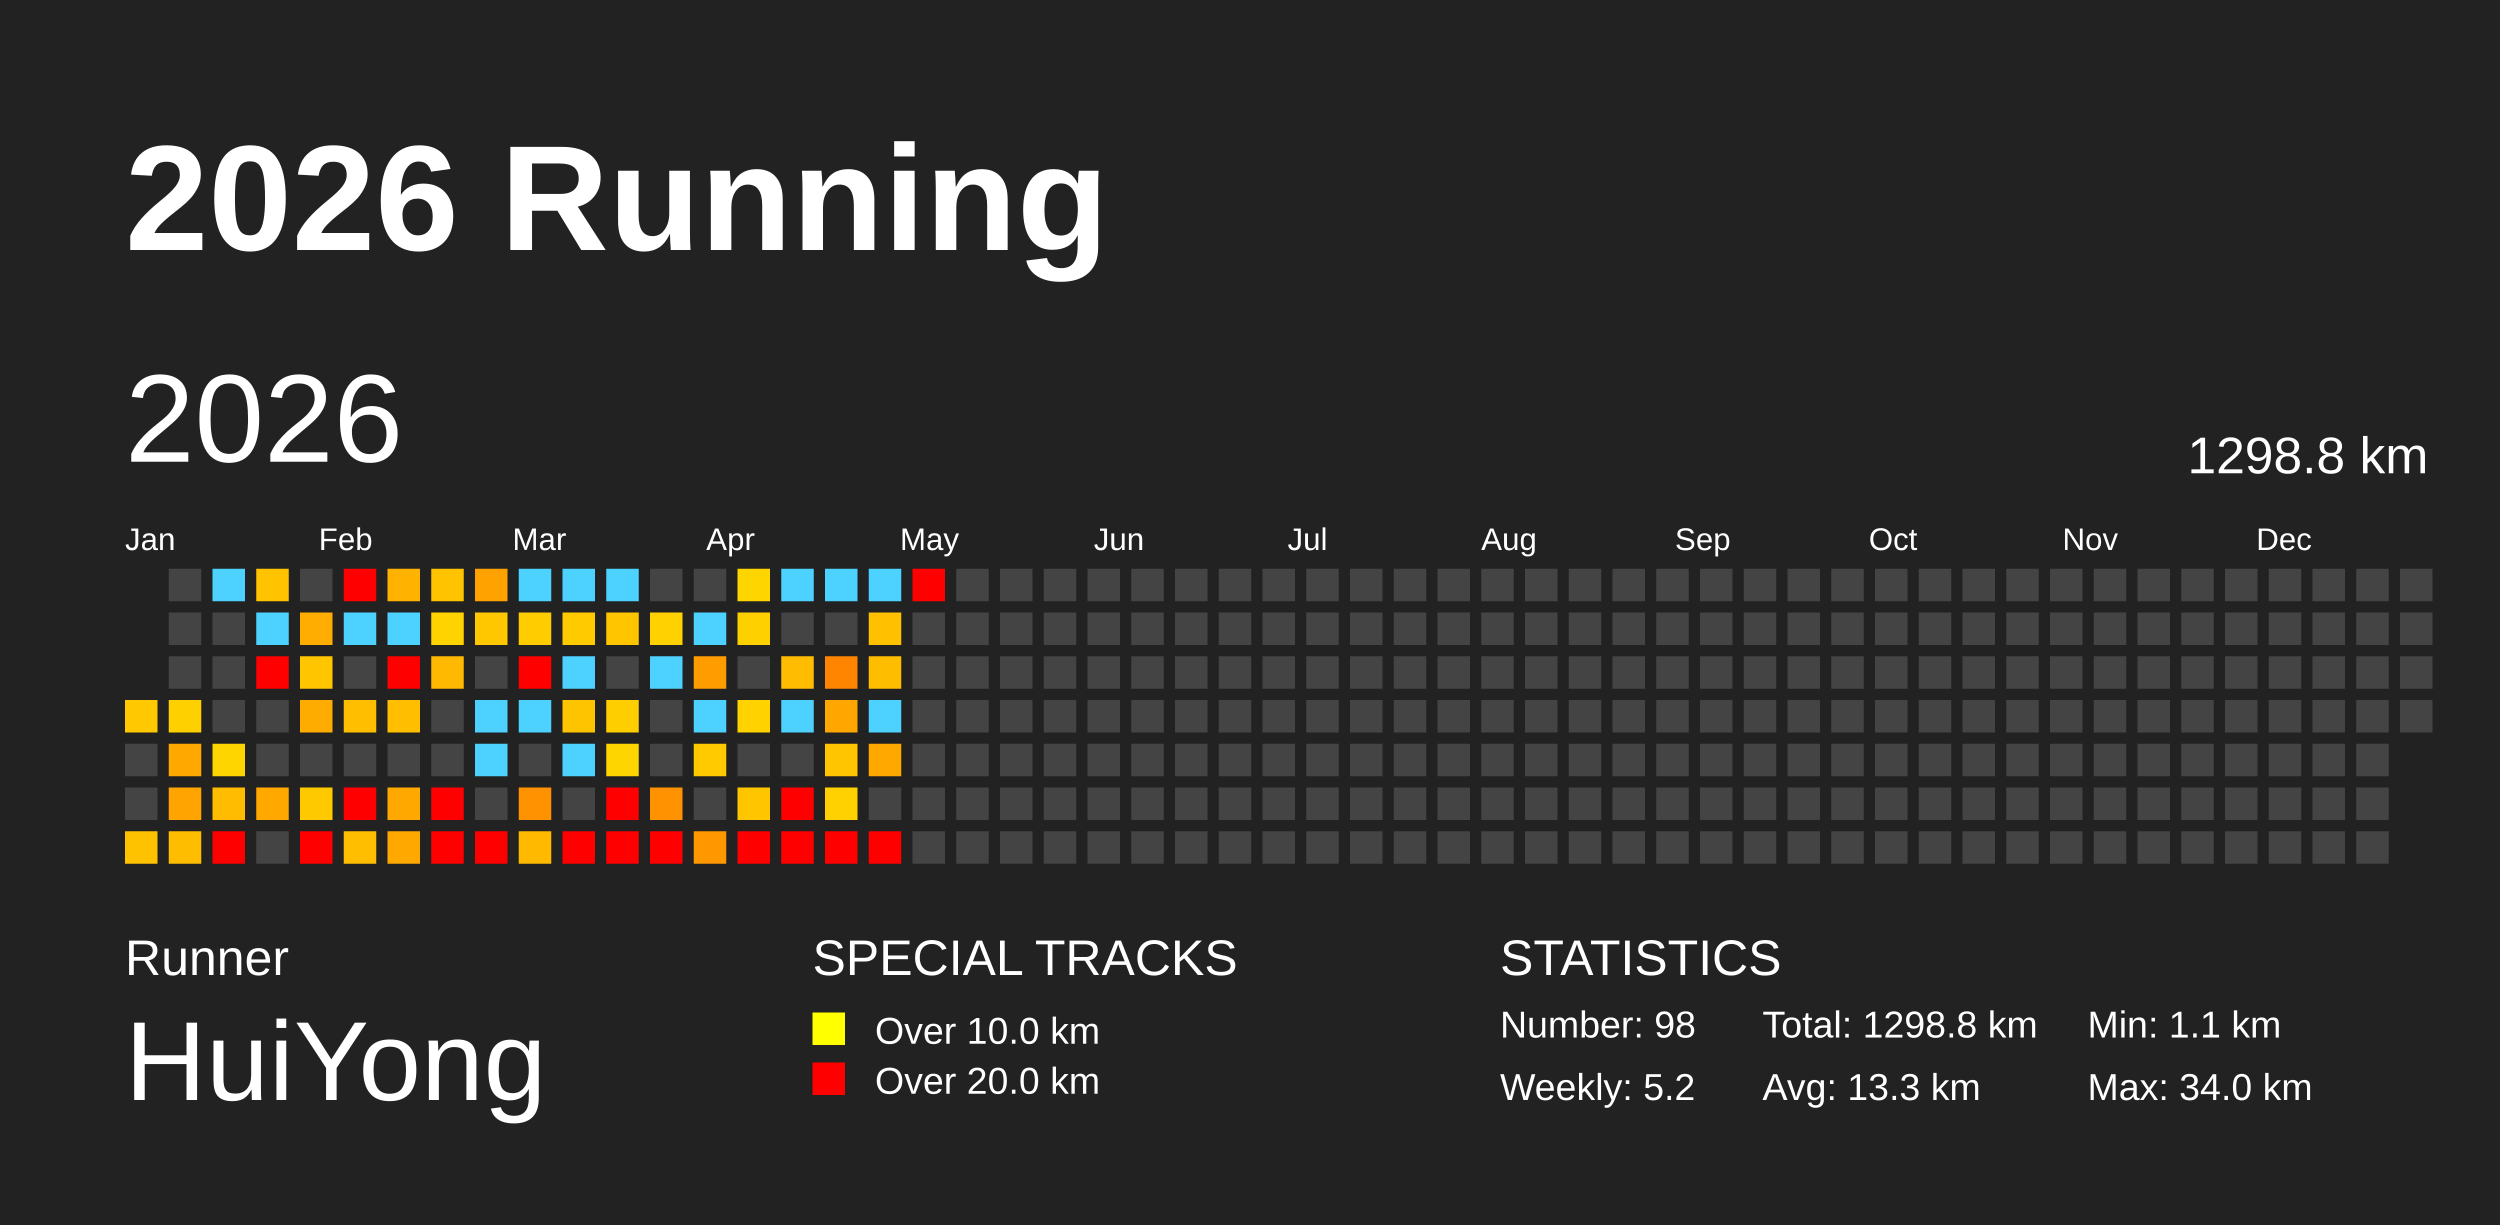
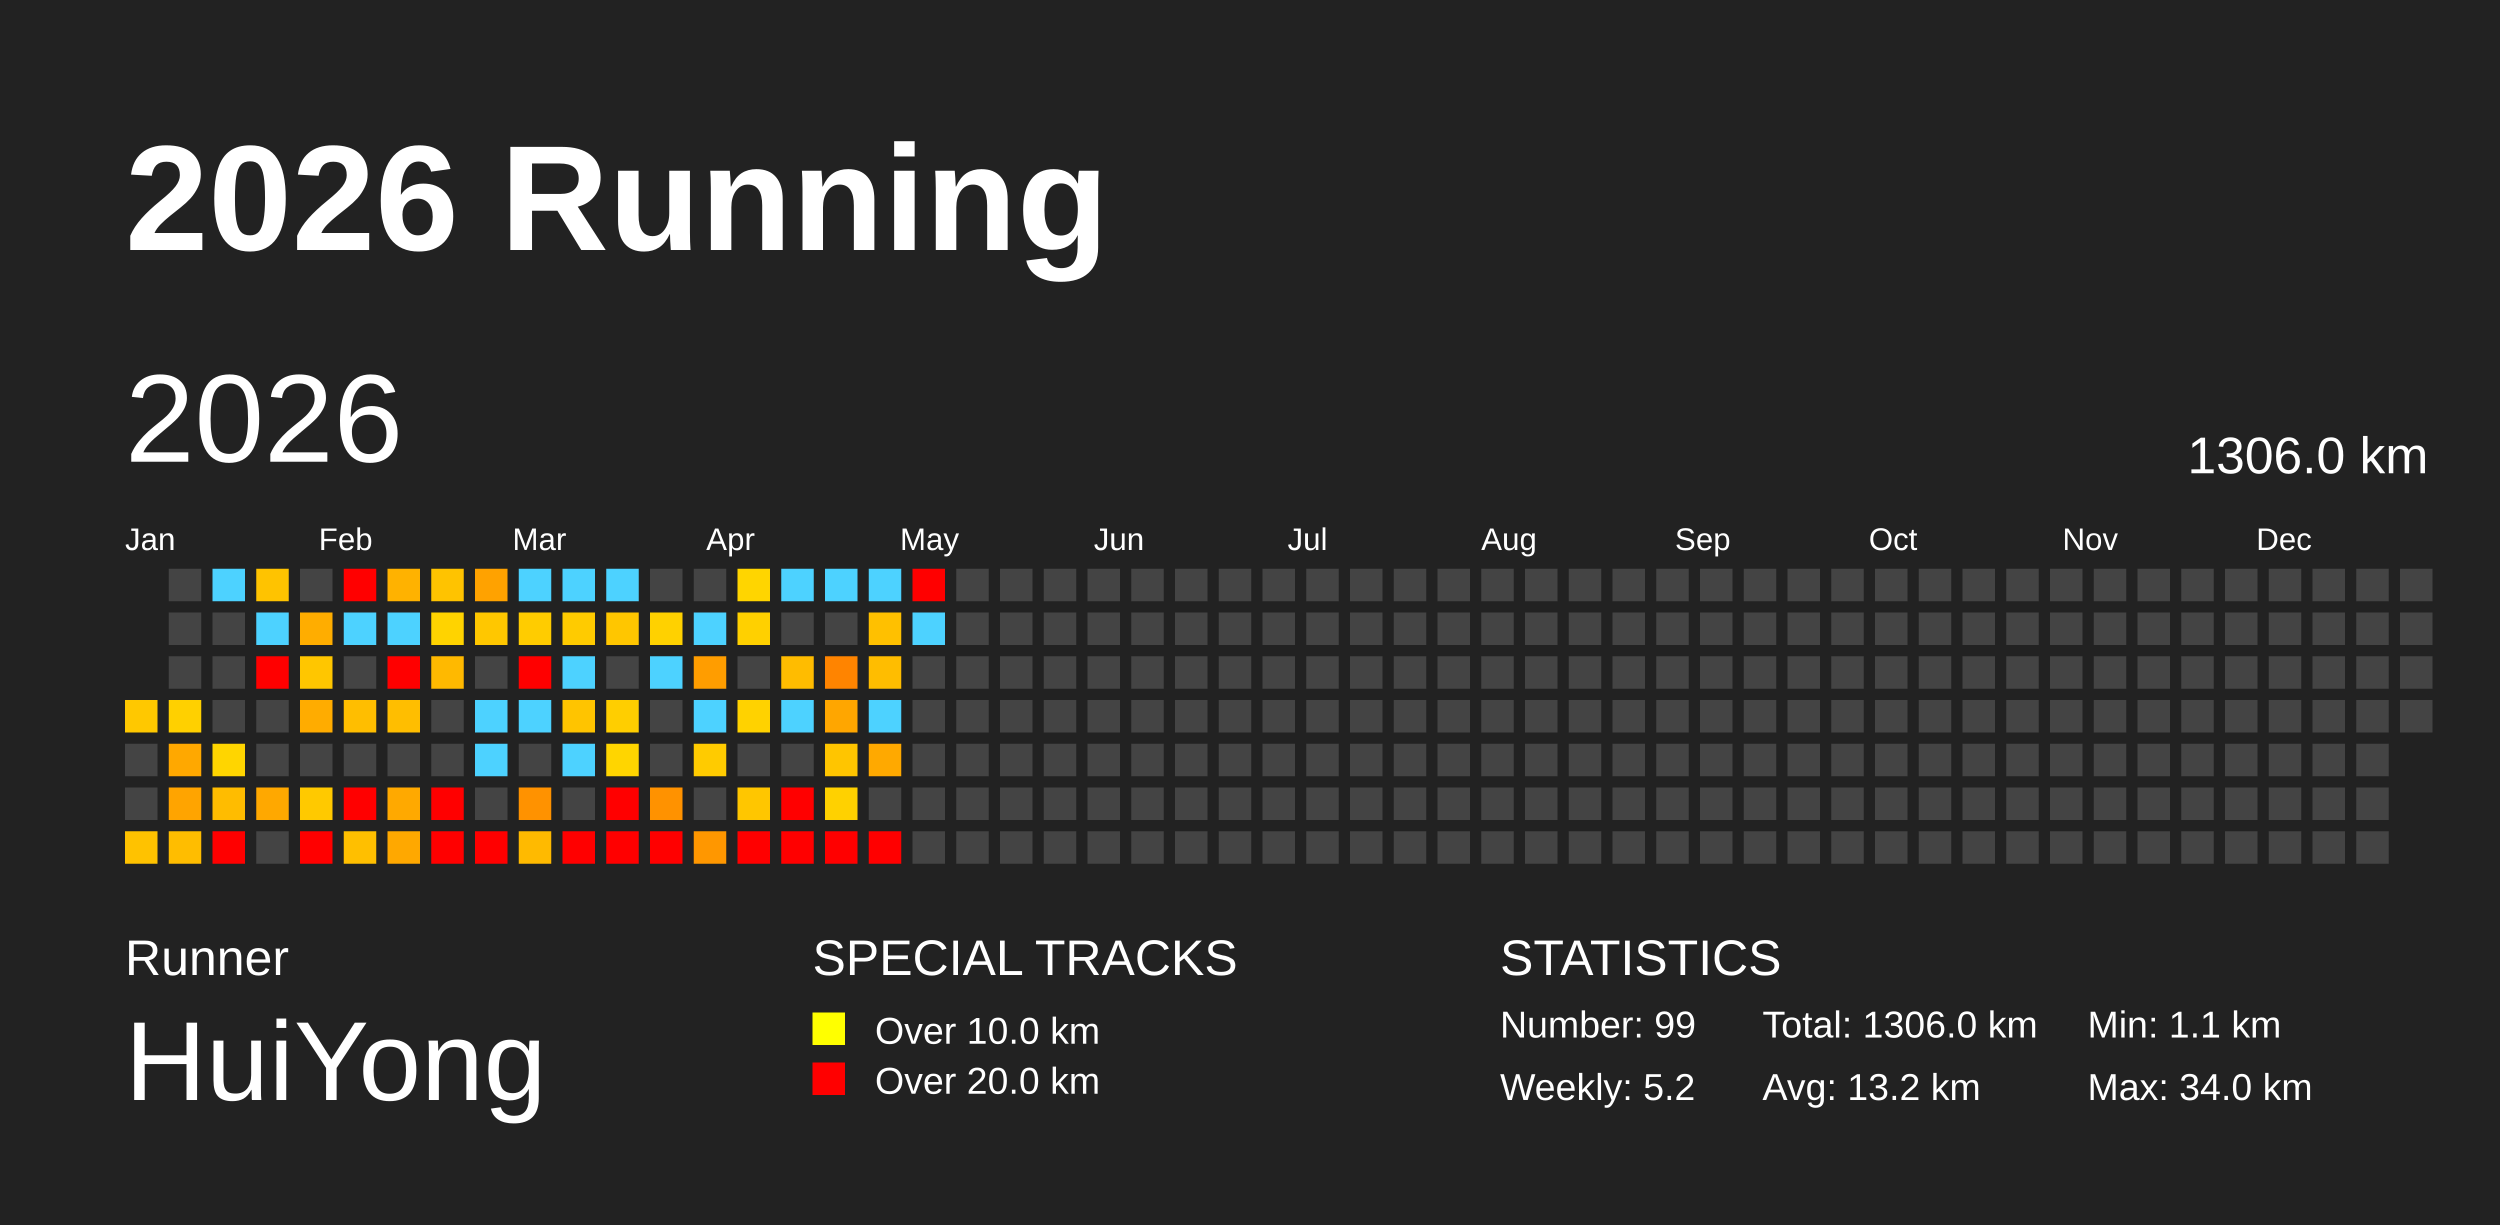
<svg xmlns="http://www.w3.org/2000/svg" baseProfile="full" height="98mm" version="1.1" viewBox="0,0,200,98" width="200mm">
  <defs />
  <rect fill="#222222" height="98" width="200" x="0" y="0" />
  <text fill="#FFFFFF" style="font-size:12px; font-family:Arial; font-weight:bold;" x="10" y="20">2026 Running</text>
  <text fill="#FFFFFF" style="font-size:4px; font-family:Arial" x="10" y="78">Runner</text>
  <text fill="#FFFFFF" style="font-size:9px; font-family:Arial" x="10" y="88">HuiYong</text>
  <text fill="#FFFFFF" style="font-size:4px; font-family:Arial" x="65" y="78">SPECIAL TRACKS</text>
  <rect fill="yellow" height="2.6" width="2.6" x="65" y="81" />
  <text fill="#FFFFFF" style="font-size:3px; font-family:Arial" x="70" y="83.5">Over 10.0 km</text>
  <rect fill="red" height="2.6" width="2.6" x="65" y="85" />
  <text fill="#FFFFFF" style="font-size:3px; font-family:Arial" x="70" y="87.5">Over 20.0 km</text>
  <text fill="#FFFFFF" style="font-size:4px; font-family:Arial" x="120" y="78">STATISTICS</text>
-   <text fill="#FFFFFF" style="font-size:3px; font-family:Arial" x="120" y="83">Number: 98</text>
+   <text fill="#FFFFFF" style="font-size:3px; font-family:Arial" x="120" y="83">Number: 99</text>
  <text fill="#FFFFFF" style="font-size:3px; font-family:Arial" x="120" y="88">Weekly: 5.2</text>
-   <text fill="#FFFFFF" style="font-size:3px; font-family:Arial" x="141" y="83">Total: 1298.8 km</text>
-   <text fill="#FFFFFF" style="font-size:3px; font-family:Arial" x="141" y="88">Avg: 13.3 km</text>
+   <text fill="#FFFFFF" style="font-size:3px; font-family:Arial" x="141" y="83">Total: 1306.0 km</text>
+   <text fill="#FFFFFF" style="font-size:3px; font-family:Arial" x="141" y="88">Avg: 13.2 km</text>
  <text fill="#FFFFFF" style="font-size:3px; font-family:Arial" x="167" y="83">Min: 1.1 km</text>
  <text fill="#FFFFFF" style="font-size:3px; font-family:Arial" x="167" y="88">Max: 34.0 km</text>
  <text dominant-baseline="hanging" fill="#FFFFFF" style="font-size:10.0px; font-family:Arial;" x="10" y="30">2026</text>
-   <text dominant-baseline="hanging" fill="#FFFFFF" style="font-size:4.125px; font-family:Arial;" x="175" y="35">1298.8 km</text>
+   <text dominant-baseline="hanging" fill="#FFFFFF" style="font-size:4.125px; font-family:Arial;" x="175" y="35">1306.0 km</text>
  <text fill="#FFFFFF" style="font-size:2.5px; font-family:Arial" x="10.0" y="44">Jan</text>
  <text fill="#FFFFFF" style="font-size:2.5px; font-family:Arial" x="25.5" y="44">Feb</text>
  <text fill="#FFFFFF" style="font-size:2.5px; font-family:Arial" x="41.0" y="44">Mar</text>
  <text fill="#FFFFFF" style="font-size:2.5px; font-family:Arial" x="56.5" y="44">Apr</text>
  <text fill="#FFFFFF" style="font-size:2.5px; font-family:Arial" x="72.0" y="44">May</text>
  <text fill="#FFFFFF" style="font-size:2.5px; font-family:Arial" x="87.5" y="44">Jun</text>
  <text fill="#FFFFFF" style="font-size:2.5px; font-family:Arial" x="103.0" y="44">Jul</text>
  <text fill="#FFFFFF" style="font-size:2.5px; font-family:Arial" x="118.5" y="44">Aug</text>
  <text fill="#FFFFFF" style="font-size:2.5px; font-family:Arial" x="134.0" y="44">Sep</text>
  <text fill="#FFFFFF" style="font-size:2.5px; font-family:Arial" x="149.5" y="44">Oct</text>
  <text fill="#FFFFFF" style="font-size:2.5px; font-family:Arial" x="165.0" y="44">Nov</text>
  <text fill="#FFFFFF" style="font-size:2.5px; font-family:Arial" x="180.5" y="44">Dec</text>
  <rect fill="#ffc800" height="2.6" width="2.6" x="10.0" y="56.0" />
  <rect fill="#444444" height="2.6" width="2.6" x="10.0" y="59.5" />
  <rect fill="#444444" height="2.6" width="2.6" x="10.0" y="63.0" />
  <rect fill="#ffc200" height="2.6" width="2.6" x="10.0" y="66.5" />
  <rect fill="#444444" height="2.6" width="2.6" x="13.5" y="45.5" />
  <rect fill="#444444" height="2.6" width="2.6" x="13.5" y="49.0" />
  <rect fill="#444444" height="2.6" width="2.6" x="13.5" y="52.5" />
  <rect fill="#ffd000" height="2.6" width="2.6" x="13.5" y="56.0" />
  <rect fill="#ffa800" height="2.6" width="2.6" x="13.5" y="59.5" />
  <rect fill="#ffa400" height="2.6" width="2.6" x="13.5" y="63.0" />
  <rect fill="#ffbd00" height="2.6" width="2.6" x="13.5" y="66.5" />
  <rect fill="#4dd2ff" height="2.6" width="2.6" x="17.0" y="45.5" />
  <rect fill="#444444" height="2.6" width="2.6" x="17.0" y="49.0" />
  <rect fill="#444444" height="2.6" width="2.6" x="17.0" y="52.5" />
  <rect fill="#444444" height="2.6" width="2.6" x="17.0" y="56.0" />
  <rect fill="#ffd500" height="2.6" width="2.6" x="17.0" y="59.5" />
  <rect fill="#ffbc00" height="2.6" width="2.6" x="17.0" y="63.0" />
  <rect fill="red" height="2.6" width="2.6" x="17.0" y="66.5" />
  <rect fill="#ffc300" height="2.6" width="2.6" x="20.5" y="45.5" />
  <rect fill="#4dd2ff" height="2.6" width="2.6" x="20.5" y="49.0" />
  <rect fill="red" height="2.6" width="2.6" x="20.5" y="52.5" />
  <rect fill="#444444" height="2.6" width="2.6" x="20.5" y="56.0" />
  <rect fill="#444444" height="2.6" width="2.6" x="20.5" y="59.5" />
  <rect fill="#ffa800" height="2.6" width="2.6" x="20.5" y="63.0" />
  <rect fill="#444444" height="2.6" width="2.6" x="20.5" y="66.5" />
  <rect fill="#444444" height="2.6" width="2.6" x="24.0" y="45.5" />
  <rect fill="#ffad00" height="2.6" width="2.6" x="24.0" y="49.0" />
  <rect fill="#ffc600" height="2.6" width="2.6" x="24.0" y="52.5" />
  <rect fill="#ffac00" height="2.6" width="2.6" x="24.0" y="56.0" />
  <rect fill="#444444" height="2.6" width="2.6" x="24.0" y="59.5" />
  <rect fill="#ffc900" height="2.6" width="2.6" x="24.0" y="63.0" />
  <rect fill="red" height="2.6" width="2.6" x="24.0" y="66.5" />
  <rect fill="red" height="2.6" width="2.6" x="27.5" y="45.5" />
  <rect fill="#4dd2ff" height="2.6" width="2.6" x="27.5" y="49.0" />
  <rect fill="#444444" height="2.6" width="2.6" x="27.5" y="52.5" />
  <rect fill="#ffbe00" height="2.6" width="2.6" x="27.5" y="56.0" />
  <rect fill="#444444" height="2.6" width="2.6" x="27.5" y="59.5" />
  <rect fill="red" height="2.6" width="2.6" x="27.5" y="63.0" />
  <rect fill="#ffbf00" height="2.6" width="2.6" x="27.5" y="66.5" />
  <rect fill="#ffb200" height="2.6" width="2.6" x="31.0" y="45.5" />
  <rect fill="#4dd2ff" height="2.6" width="2.6" x="31.0" y="49.0" />
  <rect fill="red" height="2.6" width="2.6" x="31.0" y="52.5" />
  <rect fill="#ffbe00" height="2.6" width="2.6" x="31.0" y="56.0" />
  <rect fill="#444444" height="2.6" width="2.6" x="31.0" y="59.5" />
  <rect fill="#ffa900" height="2.6" width="2.6" x="31.0" y="63.0" />
  <rect fill="#ffa800" height="2.6" width="2.6" x="31.0" y="66.5" />
  <rect fill="#ffc300" height="2.6" width="2.6" x="34.5" y="45.5" />
  <rect fill="#ffd300" height="2.6" width="2.6" x="34.5" y="49.0" />
  <rect fill="#ffb900" height="2.6" width="2.6" x="34.5" y="52.5" />
  <rect fill="#444444" height="2.6" width="2.6" x="34.5" y="56.0" />
  <rect fill="#444444" height="2.6" width="2.6" x="34.5" y="59.5" />
  <rect fill="red" height="2.6" width="2.6" x="34.5" y="63.0" />
  <rect fill="red" height="2.6" width="2.6" x="34.5" y="66.5" />
  <rect fill="#ffa200" height="2.6" width="2.6" x="38.0" y="45.5" />
  <rect fill="#ffc700" height="2.6" width="2.6" x="38.0" y="49.0" />
  <rect fill="#444444" height="2.6" width="2.6" x="38.0" y="52.5" />
  <rect fill="#4dd2ff" height="2.6" width="2.6" x="38.0" y="56.0" />
  <rect fill="#4dd2ff" height="2.6" width="2.6" x="38.0" y="59.5" />
  <rect fill="#444444" height="2.6" width="2.6" x="38.0" y="63.0" />
  <rect fill="red" height="2.6" width="2.6" x="38.0" y="66.5" />
  <rect fill="#4dd2ff" height="2.6" width="2.6" x="41.5" y="45.5" />
  <rect fill="#ffcc00" height="2.6" width="2.6" x="41.5" y="49.0" />
  <rect fill="red" height="2.6" width="2.6" x="41.5" y="52.5" />
  <rect fill="#4dd2ff" height="2.6" width="2.6" x="41.5" y="56.0" />
  <rect fill="#444444" height="2.6" width="2.6" x="41.5" y="59.5" />
  <rect fill="#ff9200" height="2.6" width="2.6" x="41.5" y="63.0" />
  <rect fill="#ffba00" height="2.6" width="2.6" x="41.5" y="66.5" />
  <rect fill="#4dd2ff" height="2.6" width="2.6" x="45.0" y="45.5" />
  <rect fill="#ffcb00" height="2.6" width="2.6" x="45.0" y="49.0" />
  <rect fill="#4dd2ff" height="2.6" width="2.6" x="45.0" y="52.5" />
  <rect fill="#ffc400" height="2.6" width="2.6" x="45.0" y="56.0" />
  <rect fill="#4dd2ff" height="2.6" width="2.6" x="45.0" y="59.5" />
  <rect fill="#444444" height="2.6" width="2.6" x="45.0" y="63.0" />
  <rect fill="red" height="2.6" width="2.6" x="45.0" y="66.5" />
  <rect fill="#4dd2ff" height="2.6" width="2.6" x="48.5" y="45.5" />
  <rect fill="#ffc600" height="2.6" width="2.6" x="48.5" y="49.0" />
  <rect fill="#444444" height="2.6" width="2.6" x="48.5" y="52.5" />
  <rect fill="#ffce00" height="2.6" width="2.6" x="48.5" y="56.0" />
  <rect fill="#ffd500" height="2.6" width="2.6" x="48.5" y="59.5" />
  <rect fill="red" height="2.6" width="2.6" x="48.5" y="63.0" />
  <rect fill="red" height="2.6" width="2.6" x="48.5" y="66.5" />
  <rect fill="#444444" height="2.6" width="2.6" x="52.0" y="45.5" />
  <rect fill="#ffd100" height="2.6" width="2.6" x="52.0" y="49.0" />
  <rect fill="#4dd2ff" height="2.6" width="2.6" x="52.0" y="52.5" />
  <rect fill="#444444" height="2.6" width="2.6" x="52.0" y="56.0" />
  <rect fill="#444444" height="2.6" width="2.6" x="52.0" y="59.5" />
  <rect fill="#ff9200" height="2.6" width="2.6" x="52.0" y="63.0" />
  <rect fill="red" height="2.6" width="2.6" x="52.0" y="66.5" />
  <rect fill="#444444" height="2.6" width="2.6" x="55.5" y="45.5" />
  <rect fill="#4dd2ff" height="2.6" width="2.6" x="55.5" y="49.0" />
  <rect fill="#ff9d00" height="2.6" width="2.6" x="55.5" y="52.5" />
  <rect fill="#4dd2ff" height="2.6" width="2.6" x="55.5" y="56.0" />
  <rect fill="#ffcb00" height="2.6" width="2.6" x="55.5" y="59.5" />
  <rect fill="#444444" height="2.6" width="2.6" x="55.5" y="63.0" />
  <rect fill="#ff9700" height="2.6" width="2.6" x="55.5" y="66.5" />
  <rect fill="#ffd500" height="2.6" width="2.6" x="59.0" y="45.5" />
  <rect fill="#ffd000" height="2.6" width="2.6" x="59.0" y="49.0" />
  <rect fill="#444444" height="2.6" width="2.6" x="59.0" y="52.5" />
  <rect fill="#ffd200" height="2.6" width="2.6" x="59.0" y="56.0" />
  <rect fill="#444444" height="2.6" width="2.6" x="59.0" y="59.5" />
  <rect fill="#ffc600" height="2.6" width="2.6" x="59.0" y="63.0" />
  <rect fill="red" height="2.6" width="2.6" x="59.0" y="66.5" />
  <rect fill="#4dd2ff" height="2.6" width="2.6" x="62.5" y="45.5" />
  <rect fill="#444444" height="2.6" width="2.6" x="62.5" y="49.0" />
  <rect fill="#ffbc00" height="2.6" width="2.6" x="62.5" y="52.5" />
  <rect fill="#4dd2ff" height="2.6" width="2.6" x="62.5" y="56.0" />
  <rect fill="#444444" height="2.6" width="2.6" x="62.5" y="59.5" />
  <rect fill="red" height="2.6" width="2.6" x="62.5" y="63.0" />
  <rect fill="red" height="2.6" width="2.6" x="62.5" y="66.5" />
  <rect fill="#4dd2ff" height="2.6" width="2.6" x="66.0" y="45.5" />
  <rect fill="#444444" height="2.6" width="2.6" x="66.0" y="49.0" />
  <rect fill="#ff8400" height="2.6" width="2.6" x="66.0" y="52.5" />
  <rect fill="#ffa600" height="2.6" width="2.6" x="66.0" y="56.0" />
  <rect fill="#ffc500" height="2.6" width="2.6" x="66.0" y="59.5" />
  <rect fill="#ffd100" height="2.6" width="2.6" x="66.0" y="63.0" />
  <rect fill="red" height="2.6" width="2.6" x="66.0" y="66.5" />
  <rect fill="#4dd2ff" height="2.6" width="2.6" x="69.5" y="45.5" />
  <rect fill="#ffc000" height="2.6" width="2.6" x="69.5" y="49.0" />
  <rect fill="#ffbd00" height="2.6" width="2.6" x="69.5" y="52.5" />
  <rect fill="#4dd2ff" height="2.6" width="2.6" x="69.5" y="56.0" />
  <rect fill="#ffa900" height="2.6" width="2.6" x="69.5" y="59.5" />
  <rect fill="#444444" height="2.6" width="2.6" x="69.5" y="63.0" />
  <rect fill="red" height="2.6" width="2.6" x="69.5" y="66.5" />
  <rect fill="red" height="2.6" width="2.6" x="73.0" y="45.5" />
-   <rect fill="#444444" height="2.6" width="2.6" x="73.0" y="49.0" />
+   <rect fill="#4dd2ff" height="2.6" width="2.6" x="73.0" y="49.0" />
  <rect fill="#444444" height="2.6" width="2.6" x="73.0" y="52.5" />
  <rect fill="#444444" height="2.6" width="2.6" x="73.0" y="56.0" />
  <rect fill="#444444" height="2.6" width="2.6" x="73.0" y="59.5" />
  <rect fill="#444444" height="2.6" width="2.6" x="73.0" y="63.0" />
  <rect fill="#444444" height="2.6" width="2.6" x="73.0" y="66.5" />
  <rect fill="#444444" height="2.6" width="2.6" x="76.5" y="45.5" />
  <rect fill="#444444" height="2.6" width="2.6" x="76.5" y="49.0" />
  <rect fill="#444444" height="2.6" width="2.6" x="76.5" y="52.5" />
  <rect fill="#444444" height="2.6" width="2.6" x="76.5" y="56.0" />
  <rect fill="#444444" height="2.6" width="2.6" x="76.5" y="59.5" />
  <rect fill="#444444" height="2.6" width="2.6" x="76.5" y="63.0" />
  <rect fill="#444444" height="2.6" width="2.6" x="76.5" y="66.5" />
  <rect fill="#444444" height="2.6" width="2.6" x="80.0" y="45.5" />
  <rect fill="#444444" height="2.6" width="2.6" x="80.0" y="49.0" />
  <rect fill="#444444" height="2.6" width="2.6" x="80.0" y="52.5" />
  <rect fill="#444444" height="2.6" width="2.6" x="80.0" y="56.0" />
  <rect fill="#444444" height="2.6" width="2.6" x="80.0" y="59.5" />
  <rect fill="#444444" height="2.6" width="2.6" x="80.0" y="63.0" />
  <rect fill="#444444" height="2.6" width="2.6" x="80.0" y="66.5" />
  <rect fill="#444444" height="2.6" width="2.6" x="83.5" y="45.5" />
  <rect fill="#444444" height="2.6" width="2.6" x="83.5" y="49.0" />
  <rect fill="#444444" height="2.6" width="2.6" x="83.5" y="52.5" />
  <rect fill="#444444" height="2.6" width="2.6" x="83.5" y="56.0" />
  <rect fill="#444444" height="2.6" width="2.6" x="83.5" y="59.5" />
  <rect fill="#444444" height="2.6" width="2.6" x="83.5" y="63.0" />
  <rect fill="#444444" height="2.6" width="2.6" x="83.5" y="66.5" />
  <rect fill="#444444" height="2.6" width="2.6" x="87.0" y="45.5" />
  <rect fill="#444444" height="2.6" width="2.6" x="87.0" y="49.0" />
  <rect fill="#444444" height="2.6" width="2.6" x="87.0" y="52.5" />
  <rect fill="#444444" height="2.6" width="2.6" x="87.0" y="56.0" />
  <rect fill="#444444" height="2.6" width="2.6" x="87.0" y="59.5" />
  <rect fill="#444444" height="2.6" width="2.6" x="87.0" y="63.0" />
  <rect fill="#444444" height="2.6" width="2.6" x="87.0" y="66.5" />
  <rect fill="#444444" height="2.6" width="2.6" x="90.5" y="45.5" />
  <rect fill="#444444" height="2.6" width="2.6" x="90.5" y="49.0" />
  <rect fill="#444444" height="2.6" width="2.6" x="90.5" y="52.5" />
  <rect fill="#444444" height="2.6" width="2.6" x="90.5" y="56.0" />
  <rect fill="#444444" height="2.6" width="2.6" x="90.5" y="59.5" />
  <rect fill="#444444" height="2.6" width="2.6" x="90.5" y="63.0" />
  <rect fill="#444444" height="2.6" width="2.6" x="90.5" y="66.5" />
  <rect fill="#444444" height="2.6" width="2.6" x="94.0" y="45.5" />
  <rect fill="#444444" height="2.6" width="2.6" x="94.0" y="49.0" />
  <rect fill="#444444" height="2.6" width="2.6" x="94.0" y="52.5" />
  <rect fill="#444444" height="2.6" width="2.6" x="94.0" y="56.0" />
  <rect fill="#444444" height="2.6" width="2.6" x="94.0" y="59.5" />
  <rect fill="#444444" height="2.6" width="2.6" x="94.0" y="63.0" />
  <rect fill="#444444" height="2.6" width="2.6" x="94.0" y="66.5" />
  <rect fill="#444444" height="2.6" width="2.6" x="97.5" y="45.5" />
  <rect fill="#444444" height="2.6" width="2.6" x="97.5" y="49.0" />
  <rect fill="#444444" height="2.6" width="2.6" x="97.5" y="52.5" />
  <rect fill="#444444" height="2.6" width="2.6" x="97.5" y="56.0" />
  <rect fill="#444444" height="2.6" width="2.6" x="97.5" y="59.5" />
  <rect fill="#444444" height="2.6" width="2.6" x="97.5" y="63.0" />
  <rect fill="#444444" height="2.6" width="2.6" x="97.5" y="66.5" />
  <rect fill="#444444" height="2.6" width="2.6" x="101.0" y="45.5" />
  <rect fill="#444444" height="2.6" width="2.6" x="101.0" y="49.0" />
  <rect fill="#444444" height="2.6" width="2.6" x="101.0" y="52.5" />
  <rect fill="#444444" height="2.6" width="2.6" x="101.0" y="56.0" />
  <rect fill="#444444" height="2.6" width="2.6" x="101.0" y="59.5" />
  <rect fill="#444444" height="2.6" width="2.6" x="101.0" y="63.0" />
  <rect fill="#444444" height="2.6" width="2.6" x="101.0" y="66.5" />
  <rect fill="#444444" height="2.6" width="2.6" x="104.5" y="45.5" />
  <rect fill="#444444" height="2.6" width="2.6" x="104.5" y="49.0" />
  <rect fill="#444444" height="2.6" width="2.6" x="104.5" y="52.5" />
  <rect fill="#444444" height="2.6" width="2.6" x="104.5" y="56.0" />
  <rect fill="#444444" height="2.6" width="2.6" x="104.5" y="59.5" />
  <rect fill="#444444" height="2.6" width="2.6" x="104.5" y="63.0" />
  <rect fill="#444444" height="2.6" width="2.6" x="104.5" y="66.5" />
  <rect fill="#444444" height="2.6" width="2.6" x="108.0" y="45.5" />
  <rect fill="#444444" height="2.6" width="2.6" x="108.0" y="49.0" />
  <rect fill="#444444" height="2.6" width="2.6" x="108.0" y="52.5" />
  <rect fill="#444444" height="2.6" width="2.6" x="108.0" y="56.0" />
  <rect fill="#444444" height="2.6" width="2.6" x="108.0" y="59.5" />
  <rect fill="#444444" height="2.6" width="2.6" x="108.0" y="63.0" />
  <rect fill="#444444" height="2.6" width="2.6" x="108.0" y="66.5" />
  <rect fill="#444444" height="2.6" width="2.6" x="111.5" y="45.5" />
  <rect fill="#444444" height="2.6" width="2.6" x="111.5" y="49.0" />
  <rect fill="#444444" height="2.6" width="2.6" x="111.5" y="52.5" />
  <rect fill="#444444" height="2.6" width="2.6" x="111.5" y="56.0" />
  <rect fill="#444444" height="2.6" width="2.6" x="111.5" y="59.5" />
  <rect fill="#444444" height="2.6" width="2.6" x="111.5" y="63.0" />
  <rect fill="#444444" height="2.6" width="2.6" x="111.5" y="66.5" />
  <rect fill="#444444" height="2.6" width="2.6" x="115.0" y="45.5" />
  <rect fill="#444444" height="2.6" width="2.6" x="115.0" y="49.0" />
  <rect fill="#444444" height="2.6" width="2.6" x="115.0" y="52.5" />
  <rect fill="#444444" height="2.6" width="2.6" x="115.0" y="56.0" />
  <rect fill="#444444" height="2.6" width="2.6" x="115.0" y="59.5" />
  <rect fill="#444444" height="2.6" width="2.6" x="115.0" y="63.0" />
  <rect fill="#444444" height="2.6" width="2.6" x="115.0" y="66.5" />
  <rect fill="#444444" height="2.6" width="2.6" x="118.5" y="45.5" />
  <rect fill="#444444" height="2.6" width="2.6" x="118.5" y="49.0" />
  <rect fill="#444444" height="2.6" width="2.6" x="118.5" y="52.5" />
  <rect fill="#444444" height="2.6" width="2.6" x="118.5" y="56.0" />
  <rect fill="#444444" height="2.6" width="2.6" x="118.5" y="59.5" />
  <rect fill="#444444" height="2.6" width="2.6" x="118.5" y="63.0" />
  <rect fill="#444444" height="2.6" width="2.6" x="118.5" y="66.5" />
  <rect fill="#444444" height="2.6" width="2.6" x="122.0" y="45.5" />
  <rect fill="#444444" height="2.6" width="2.6" x="122.0" y="49.0" />
  <rect fill="#444444" height="2.6" width="2.6" x="122.0" y="52.5" />
  <rect fill="#444444" height="2.6" width="2.6" x="122.0" y="56.0" />
  <rect fill="#444444" height="2.6" width="2.6" x="122.0" y="59.5" />
  <rect fill="#444444" height="2.6" width="2.6" x="122.0" y="63.0" />
  <rect fill="#444444" height="2.6" width="2.6" x="122.0" y="66.5" />
  <rect fill="#444444" height="2.6" width="2.6" x="125.5" y="45.5" />
  <rect fill="#444444" height="2.6" width="2.6" x="125.5" y="49.0" />
  <rect fill="#444444" height="2.6" width="2.6" x="125.5" y="52.5" />
  <rect fill="#444444" height="2.6" width="2.6" x="125.5" y="56.0" />
  <rect fill="#444444" height="2.6" width="2.6" x="125.5" y="59.5" />
  <rect fill="#444444" height="2.6" width="2.6" x="125.5" y="63.0" />
  <rect fill="#444444" height="2.6" width="2.6" x="125.5" y="66.5" />
  <rect fill="#444444" height="2.6" width="2.6" x="129.0" y="45.5" />
  <rect fill="#444444" height="2.6" width="2.6" x="129.0" y="49.0" />
  <rect fill="#444444" height="2.6" width="2.6" x="129.0" y="52.5" />
  <rect fill="#444444" height="2.6" width="2.6" x="129.0" y="56.0" />
  <rect fill="#444444" height="2.6" width="2.6" x="129.0" y="59.5" />
  <rect fill="#444444" height="2.6" width="2.6" x="129.0" y="63.0" />
  <rect fill="#444444" height="2.6" width="2.6" x="129.0" y="66.5" />
  <rect fill="#444444" height="2.6" width="2.6" x="132.5" y="45.5" />
  <rect fill="#444444" height="2.6" width="2.6" x="132.5" y="49.0" />
  <rect fill="#444444" height="2.6" width="2.6" x="132.5" y="52.5" />
  <rect fill="#444444" height="2.6" width="2.6" x="132.5" y="56.0" />
  <rect fill="#444444" height="2.6" width="2.6" x="132.5" y="59.5" />
  <rect fill="#444444" height="2.6" width="2.6" x="132.5" y="63.0" />
  <rect fill="#444444" height="2.6" width="2.6" x="132.5" y="66.5" />
  <rect fill="#444444" height="2.6" width="2.6" x="136.0" y="45.5" />
  <rect fill="#444444" height="2.6" width="2.6" x="136.0" y="49.0" />
  <rect fill="#444444" height="2.6" width="2.6" x="136.0" y="52.5" />
  <rect fill="#444444" height="2.6" width="2.6" x="136.0" y="56.0" />
  <rect fill="#444444" height="2.6" width="2.6" x="136.0" y="59.5" />
  <rect fill="#444444" height="2.6" width="2.6" x="136.0" y="63.0" />
  <rect fill="#444444" height="2.6" width="2.6" x="136.0" y="66.5" />
  <rect fill="#444444" height="2.6" width="2.6" x="139.5" y="45.5" />
  <rect fill="#444444" height="2.6" width="2.6" x="139.5" y="49.0" />
  <rect fill="#444444" height="2.6" width="2.6" x="139.5" y="52.5" />
  <rect fill="#444444" height="2.6" width="2.6" x="139.5" y="56.0" />
  <rect fill="#444444" height="2.6" width="2.6" x="139.5" y="59.5" />
  <rect fill="#444444" height="2.6" width="2.6" x="139.5" y="63.0" />
  <rect fill="#444444" height="2.6" width="2.6" x="139.5" y="66.5" />
  <rect fill="#444444" height="2.6" width="2.6" x="143.0" y="45.5" />
  <rect fill="#444444" height="2.6" width="2.6" x="143.0" y="49.0" />
  <rect fill="#444444" height="2.6" width="2.6" x="143.0" y="52.5" />
  <rect fill="#444444" height="2.6" width="2.6" x="143.0" y="56.0" />
  <rect fill="#444444" height="2.6" width="2.6" x="143.0" y="59.5" />
  <rect fill="#444444" height="2.6" width="2.6" x="143.0" y="63.0" />
  <rect fill="#444444" height="2.6" width="2.6" x="143.0" y="66.5" />
  <rect fill="#444444" height="2.6" width="2.6" x="146.5" y="45.5" />
  <rect fill="#444444" height="2.6" width="2.6" x="146.5" y="49.0" />
  <rect fill="#444444" height="2.6" width="2.6" x="146.5" y="52.5" />
  <rect fill="#444444" height="2.6" width="2.6" x="146.5" y="56.0" />
  <rect fill="#444444" height="2.6" width="2.6" x="146.5" y="59.5" />
  <rect fill="#444444" height="2.6" width="2.6" x="146.5" y="63.0" />
  <rect fill="#444444" height="2.6" width="2.6" x="146.5" y="66.5" />
  <rect fill="#444444" height="2.6" width="2.6" x="150.0" y="45.5" />
  <rect fill="#444444" height="2.6" width="2.6" x="150.0" y="49.0" />
  <rect fill="#444444" height="2.6" width="2.6" x="150.0" y="52.5" />
  <rect fill="#444444" height="2.6" width="2.6" x="150.0" y="56.0" />
  <rect fill="#444444" height="2.6" width="2.6" x="150.0" y="59.5" />
  <rect fill="#444444" height="2.6" width="2.6" x="150.0" y="63.0" />
  <rect fill="#444444" height="2.6" width="2.6" x="150.0" y="66.5" />
  <rect fill="#444444" height="2.6" width="2.6" x="153.5" y="45.5" />
  <rect fill="#444444" height="2.6" width="2.6" x="153.5" y="49.0" />
  <rect fill="#444444" height="2.6" width="2.6" x="153.5" y="52.5" />
  <rect fill="#444444" height="2.6" width="2.6" x="153.5" y="56.0" />
  <rect fill="#444444" height="2.6" width="2.6" x="153.5" y="59.5" />
  <rect fill="#444444" height="2.6" width="2.6" x="153.5" y="63.0" />
  <rect fill="#444444" height="2.6" width="2.6" x="153.5" y="66.5" />
  <rect fill="#444444" height="2.6" width="2.6" x="157.0" y="45.5" />
  <rect fill="#444444" height="2.6" width="2.6" x="157.0" y="49.0" />
  <rect fill="#444444" height="2.6" width="2.6" x="157.0" y="52.5" />
  <rect fill="#444444" height="2.6" width="2.6" x="157.0" y="56.0" />
  <rect fill="#444444" height="2.6" width="2.6" x="157.0" y="59.5" />
  <rect fill="#444444" height="2.6" width="2.6" x="157.0" y="63.0" />
  <rect fill="#444444" height="2.6" width="2.6" x="157.0" y="66.5" />
  <rect fill="#444444" height="2.6" width="2.6" x="160.5" y="45.5" />
  <rect fill="#444444" height="2.6" width="2.6" x="160.5" y="49.0" />
  <rect fill="#444444" height="2.6" width="2.6" x="160.5" y="52.5" />
  <rect fill="#444444" height="2.6" width="2.6" x="160.5" y="56.0" />
  <rect fill="#444444" height="2.6" width="2.6" x="160.5" y="59.5" />
  <rect fill="#444444" height="2.6" width="2.6" x="160.5" y="63.0" />
  <rect fill="#444444" height="2.6" width="2.6" x="160.5" y="66.5" />
  <rect fill="#444444" height="2.6" width="2.6" x="164.0" y="45.5" />
  <rect fill="#444444" height="2.6" width="2.6" x="164.0" y="49.0" />
  <rect fill="#444444" height="2.6" width="2.6" x="164.0" y="52.5" />
  <rect fill="#444444" height="2.6" width="2.6" x="164.0" y="56.0" />
  <rect fill="#444444" height="2.6" width="2.6" x="164.0" y="59.5" />
  <rect fill="#444444" height="2.6" width="2.6" x="164.0" y="63.0" />
  <rect fill="#444444" height="2.6" width="2.6" x="164.0" y="66.5" />
  <rect fill="#444444" height="2.6" width="2.6" x="167.5" y="45.5" />
  <rect fill="#444444" height="2.6" width="2.6" x="167.5" y="49.0" />
  <rect fill="#444444" height="2.6" width="2.6" x="167.5" y="52.5" />
  <rect fill="#444444" height="2.6" width="2.6" x="167.5" y="56.0" />
  <rect fill="#444444" height="2.6" width="2.6" x="167.5" y="59.5" />
  <rect fill="#444444" height="2.6" width="2.6" x="167.5" y="63.0" />
  <rect fill="#444444" height="2.6" width="2.6" x="167.5" y="66.5" />
  <rect fill="#444444" height="2.6" width="2.6" x="171.0" y="45.5" />
  <rect fill="#444444" height="2.6" width="2.6" x="171.0" y="49.0" />
  <rect fill="#444444" height="2.6" width="2.6" x="171.0" y="52.5" />
  <rect fill="#444444" height="2.6" width="2.6" x="171.0" y="56.0" />
  <rect fill="#444444" height="2.6" width="2.6" x="171.0" y="59.5" />
  <rect fill="#444444" height="2.6" width="2.6" x="171.0" y="63.0" />
  <rect fill="#444444" height="2.6" width="2.6" x="171.0" y="66.5" />
  <rect fill="#444444" height="2.6" width="2.6" x="174.5" y="45.5" />
  <rect fill="#444444" height="2.6" width="2.6" x="174.5" y="49.0" />
  <rect fill="#444444" height="2.6" width="2.6" x="174.5" y="52.5" />
  <rect fill="#444444" height="2.6" width="2.6" x="174.5" y="56.0" />
  <rect fill="#444444" height="2.6" width="2.6" x="174.5" y="59.5" />
  <rect fill="#444444" height="2.6" width="2.6" x="174.5" y="63.0" />
  <rect fill="#444444" height="2.6" width="2.6" x="174.5" y="66.5" />
  <rect fill="#444444" height="2.6" width="2.6" x="178.0" y="45.5" />
  <rect fill="#444444" height="2.6" width="2.6" x="178.0" y="49.0" />
  <rect fill="#444444" height="2.6" width="2.6" x="178.0" y="52.5" />
  <rect fill="#444444" height="2.6" width="2.6" x="178.0" y="56.0" />
  <rect fill="#444444" height="2.6" width="2.6" x="178.0" y="59.5" />
  <rect fill="#444444" height="2.6" width="2.6" x="178.0" y="63.0" />
  <rect fill="#444444" height="2.6" width="2.6" x="178.0" y="66.5" />
  <rect fill="#444444" height="2.6" width="2.6" x="181.5" y="45.5" />
  <rect fill="#444444" height="2.6" width="2.6" x="181.5" y="49.0" />
  <rect fill="#444444" height="2.6" width="2.6" x="181.5" y="52.5" />
  <rect fill="#444444" height="2.6" width="2.6" x="181.5" y="56.0" />
  <rect fill="#444444" height="2.6" width="2.6" x="181.5" y="59.5" />
  <rect fill="#444444" height="2.6" width="2.6" x="181.5" y="63.0" />
  <rect fill="#444444" height="2.6" width="2.6" x="181.5" y="66.5" />
  <rect fill="#444444" height="2.6" width="2.6" x="185.0" y="45.5" />
  <rect fill="#444444" height="2.6" width="2.6" x="185.0" y="49.0" />
  <rect fill="#444444" height="2.6" width="2.6" x="185.0" y="52.5" />
  <rect fill="#444444" height="2.6" width="2.6" x="185.0" y="56.0" />
  <rect fill="#444444" height="2.6" width="2.6" x="185.0" y="59.5" />
  <rect fill="#444444" height="2.6" width="2.6" x="185.0" y="63.0" />
  <rect fill="#444444" height="2.6" width="2.6" x="185.0" y="66.5" />
  <rect fill="#444444" height="2.6" width="2.6" x="188.5" y="45.5" />
  <rect fill="#444444" height="2.6" width="2.6" x="188.5" y="49.0" />
  <rect fill="#444444" height="2.6" width="2.6" x="188.5" y="52.5" />
  <rect fill="#444444" height="2.6" width="2.6" x="188.5" y="56.0" />
  <rect fill="#444444" height="2.6" width="2.6" x="188.5" y="59.5" />
  <rect fill="#444444" height="2.6" width="2.6" x="188.5" y="63.0" />
  <rect fill="#444444" height="2.6" width="2.6" x="188.5" y="66.5" />
  <rect fill="#444444" height="2.6" width="2.6" x="192.0" y="45.5" />
  <rect fill="#444444" height="2.6" width="2.6" x="192.0" y="49.0" />
  <rect fill="#444444" height="2.6" width="2.6" x="192.0" y="52.5" />
  <rect fill="#444444" height="2.6" width="2.6" x="192.0" y="56.0" />
</svg>
